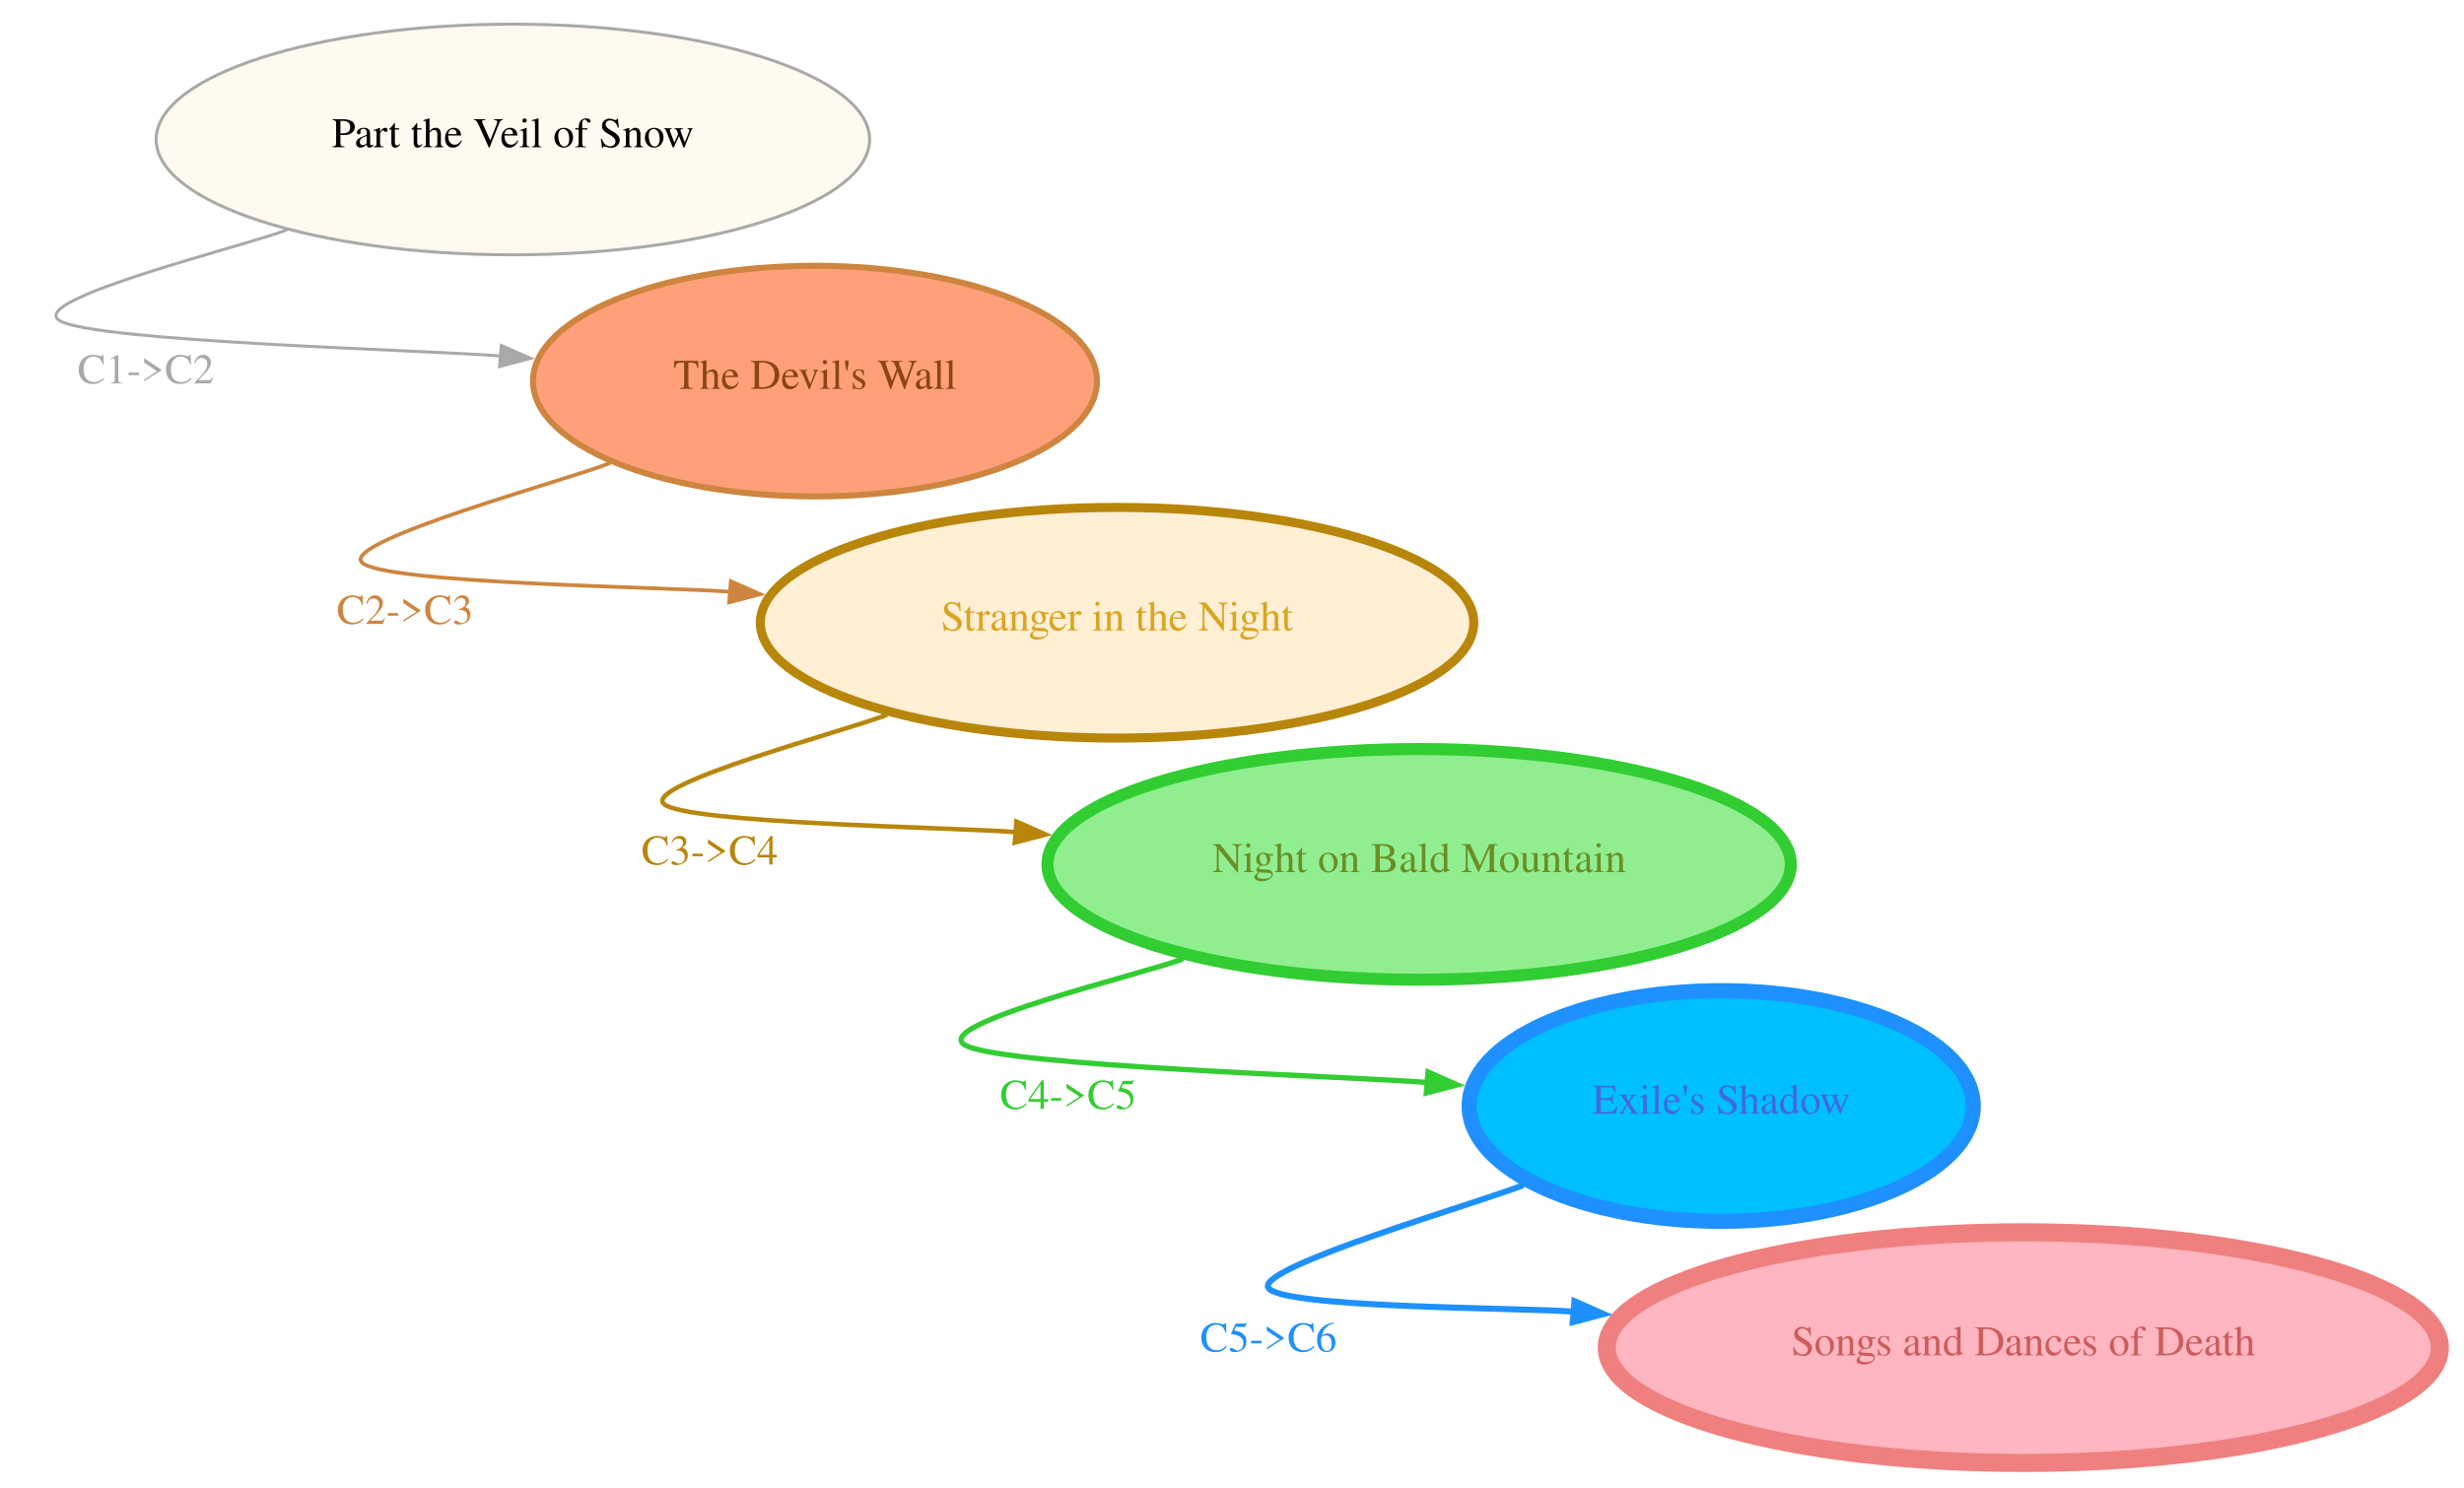
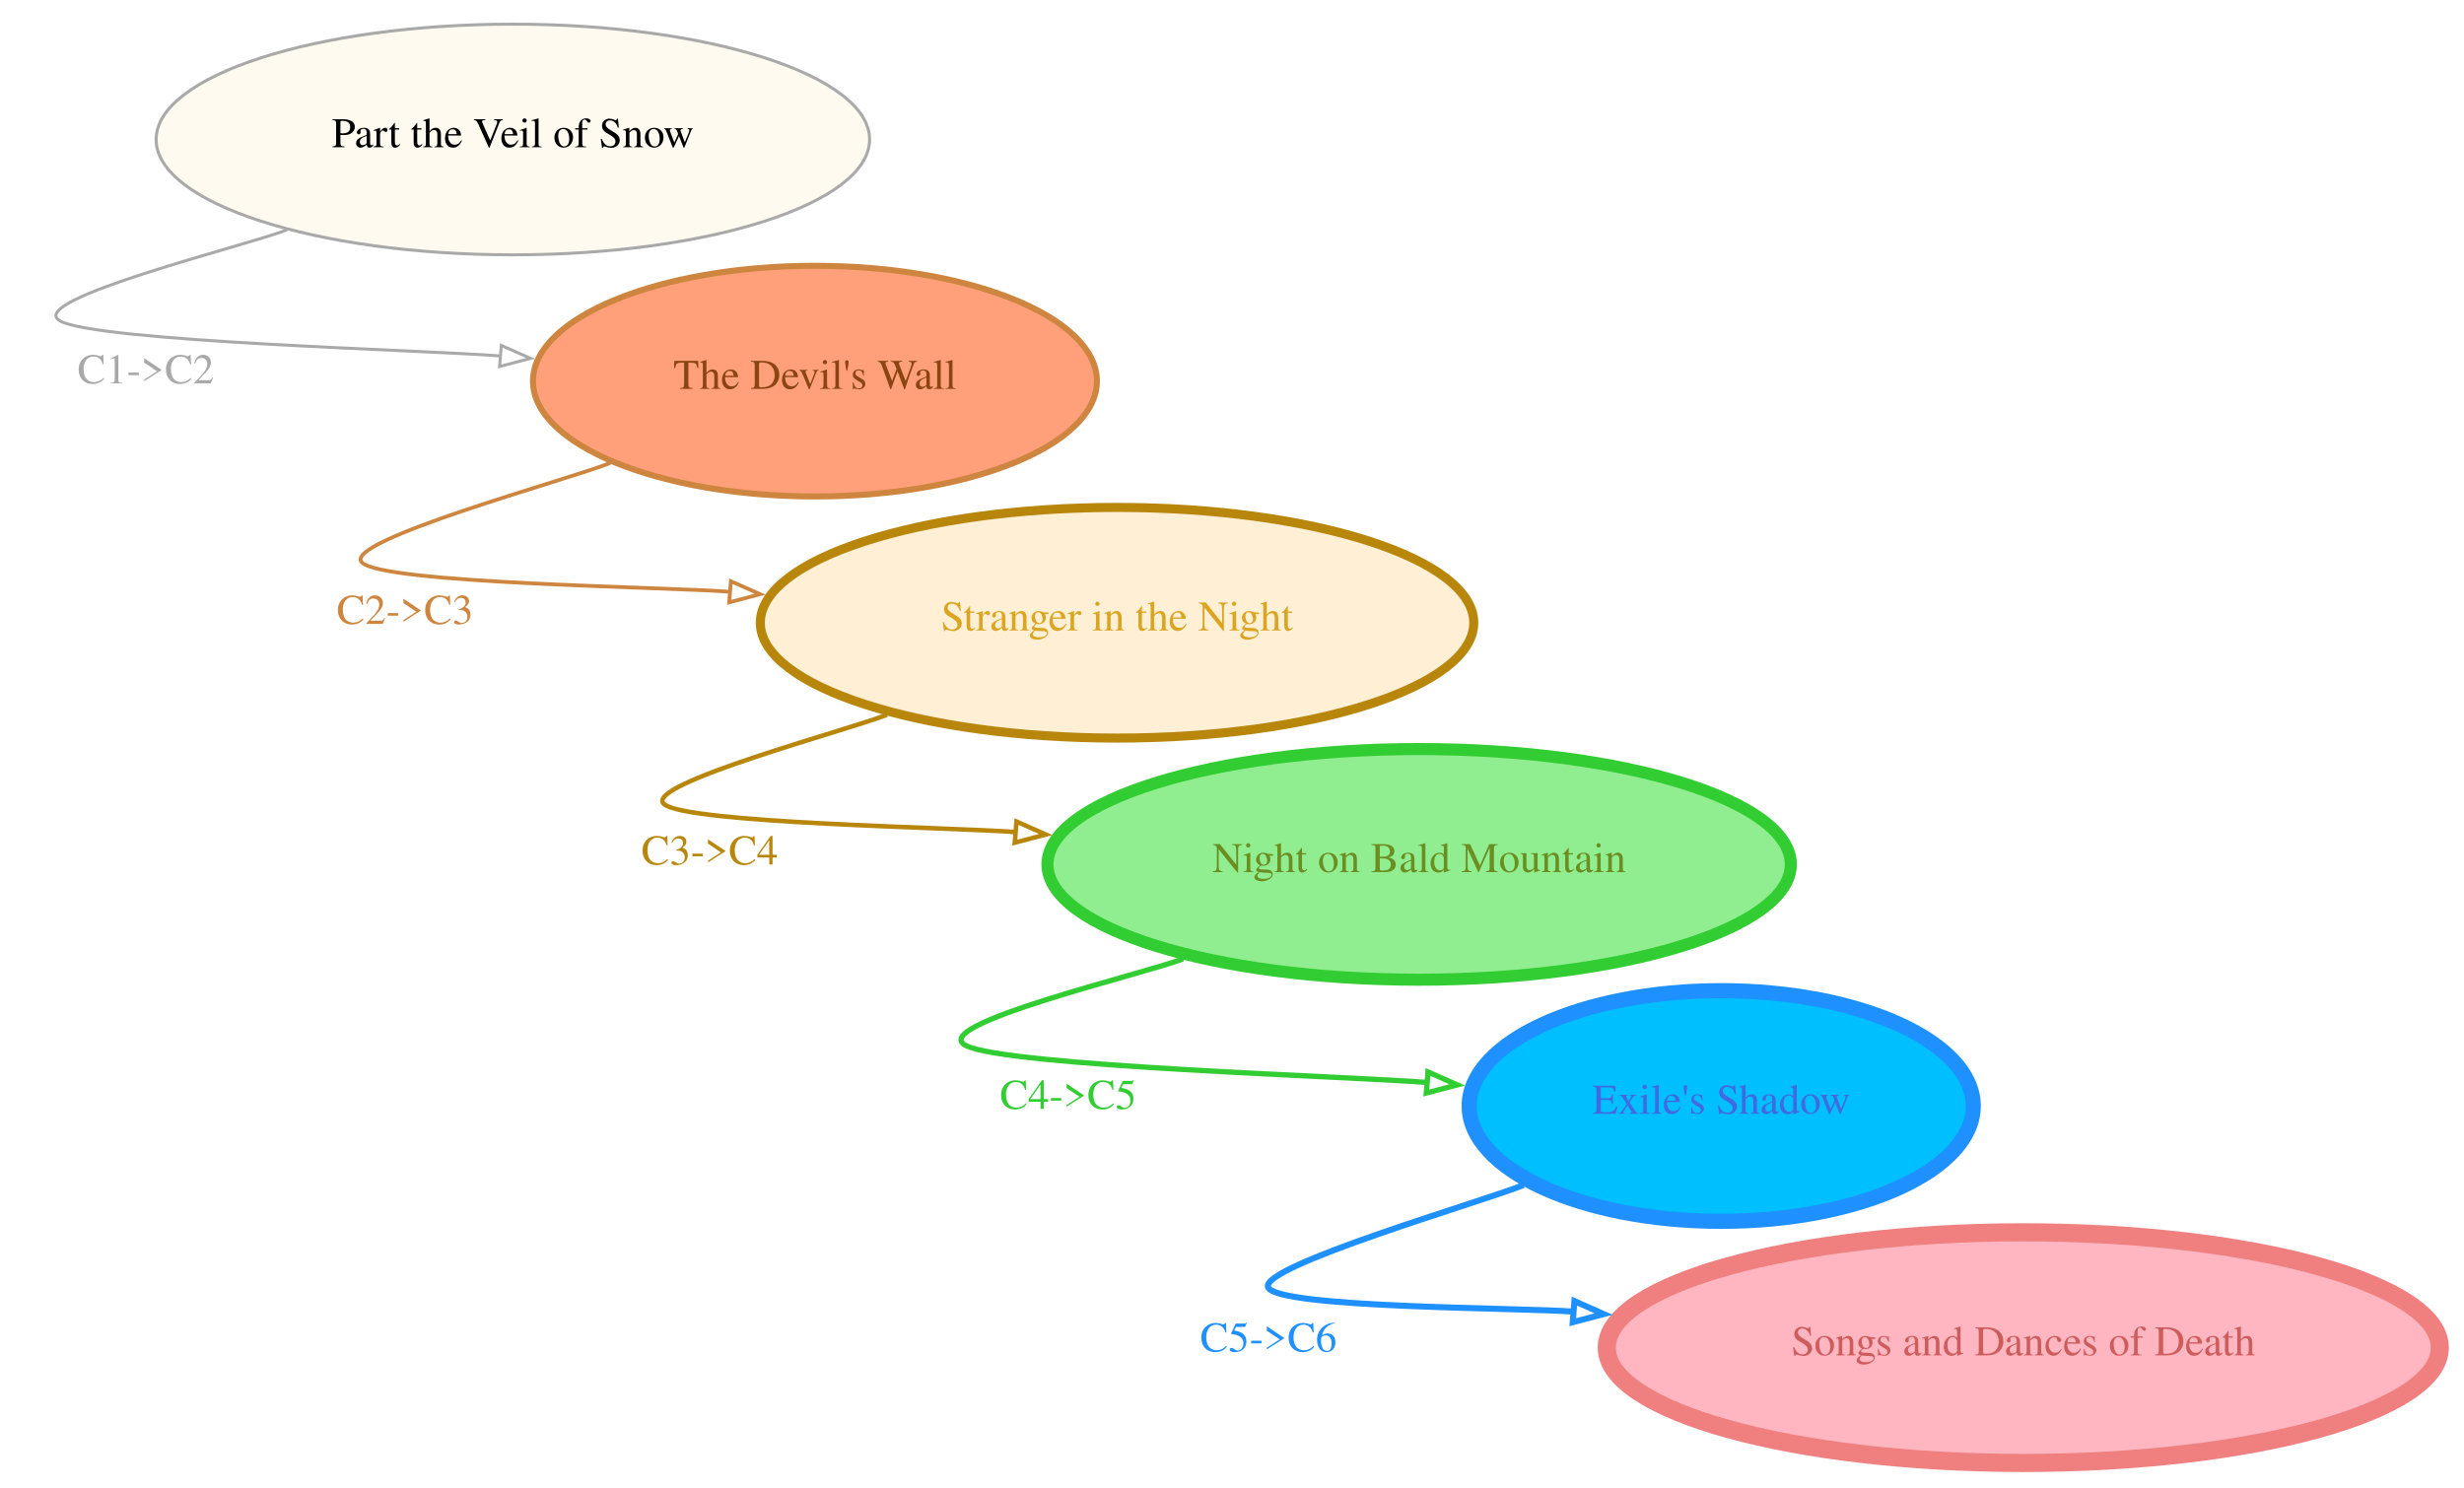
<svg xmlns="http://www.w3.org/2000/svg" width="815.661" height="492.368" viewBox="0 0 815.661 492.368">
  <g id="graph0" class="graph" transform="translate(169.7748,46.18377) scale(1.0)">
    <g class="node" id="node_0">
      <ellipse cx="0" cy="0" rx="118.087" ry="38.184" fill="floralwhite" stroke="darkgrey" />
      <text x="0" y="0" text-anchor="middle" dominant-baseline="central" font-family="Times,serif" font-size="14">Part the Veil of Snow</text>
    </g>
    <g class="node" id="node_1">
      <ellipse cx="100" cy="80" rx="93.338" ry="38.184" fill="lightsalmon" stroke="peru" stroke-width="2" />
      <text x="100" y="80" text-anchor="middle" dominant-baseline="central" fill="saddlebrown" font-family="Times,serif" font-size="14">The Devil's Wall</text>
    </g>
    <g class="node" id="node_2">
      <ellipse cx="200" cy="160" rx="118.087" ry="38.184" fill="papayawhip" stroke="darkgoldenrod" stroke-width="3" />
      <text x="200" y="160" text-anchor="middle" dominant-baseline="central" fill="goldenrod" font-family="Times,serif" font-size="14">Stranger in the Night</text>
    </g>
    <g class="node" id="node_3">
      <ellipse cx="300" cy="240" rx="123.037" ry="38.184" fill="lightgreen" stroke="limegreen" stroke-width="4" />
      <text x="300" y="240" text-anchor="middle" dominant-baseline="central" fill="olivedrab" font-family="Times,serif" font-size="14">Night on Bald Mountain</text>
    </g>
    <g class="node" id="node_4">
      <ellipse cx="400" cy="320" rx="83.439" ry="38.184" fill="deepskyblue" stroke="dodgerblue" stroke-width="5" />
      <text x="400" y="320" text-anchor="middle" dominant-baseline="central" fill="royalblue" font-family="Times,serif" font-size="14">Exile's Shadow</text>
    </g>
    <g class="node" id="node_5">
      <ellipse cx="500" cy="400" rx="137.886" ry="38.184" fill="lightpink" stroke="lightcoral" stroke-width="6" />
      <text x="500" y="400" text-anchor="middle" dominant-baseline="central" fill="indianred" font-family="Times,serif" font-size="14">Songs and Dances of Death</text>
    </g>
    <g class="edge" id="edge1">
      <path d="M -74.761 29.904 C -87.301 34.92 -161.775 53.039 -150 60 C -138.225 66.961 -28.427 69.726 -4.112 71.671" fill="none" stroke="darkgrey" />
-       <polygon points="5.856,72.468 -4.391,75.16 -3.833,68.182 5.856,72.468" fill="darkgrey" stroke="darkgrey" />
+       <polygon points="5.856,72.468 -4.391,75.16 -3.833,68.182 5.856,72.468" fill="none" stroke="darkgrey" />
      <text x="-121.505" y="78.192" text-anchor="middle" dominant-baseline="central" fill="darkgrey" font-family="Times,serif" font-size="14">C1-&gt;C2</text>
    </g>
    <g class="edge" id="edge2">
      <path d="M 32.234 107.106 C 18.529 112.589 -56.609 132.893 -50 140 C -43.391 147.107 51.575 148.126 71.89 149.751" fill="none" stroke="peru" stroke-width="1.25" />
-       <polygon points="81.858,150.549 71.611,153.24 72.169,146.262 81.858,150.549" fill="peru" stroke="peru" stroke-width="1.25" />
+       <polygon points="81.858,150.549 71.611,153.24 72.169,146.262 81.858,150.549" fill="none" stroke="peru" stroke-width="1.25" />
      <text x="-35.69" y="157.824" text-anchor="middle" dominant-baseline="central" fill="peru" font-family="Times,serif" font-size="14">C2-&gt;C3</text>
    </g>
    <g class="edge" id="edge3">
      <path d="M 123.831 190.468 C 111.526 195.39 42.899 213.525 50 220 C 57.101 226.475 147.029 227.762 166.435 229.315" fill="none" stroke="darkgoldenrod" stroke-width="1.5" />
-       <polygon points="176.403,230.112 166.156,232.804 166.714,225.826 176.403,230.112" fill="darkgoldenrod" stroke="darkgoldenrod" stroke-width="1.5" />
+       <polygon points="176.403,230.112 166.156,232.804 166.714,225.826 176.403,230.112" fill="none" stroke="darkgoldenrod" stroke-width="1.5" />
      <text x="65.156" y="237.48" text-anchor="middle" dominant-baseline="central" fill="darkgoldenrod" font-family="Times,serif" font-size="14">C3-&gt;C4</text>
    </g>
    <g class="edge" id="edge4">
      <path d="M 221.872 271.251 C 209.893 276.043 136.536 293.173 150 300 C 163.464 306.827 277.212 310.177 302.654 312.212" fill="none" stroke="limegreen" stroke-width="1.75" />
-       <polygon points="312.623,313.01 302.375,315.701 302.933,308.723 312.623,313.01" fill="limegreen" stroke="limegreen" stroke-width="1.75" />
+       <polygon points="312.623,313.01 302.375,315.701 302.933,308.723 312.623,313.01" fill="none" stroke="limegreen" stroke-width="1.75" />
      <text x="183.834" y="318.39" text-anchor="middle" dominant-baseline="central" fill="limegreen" font-family="Times,serif" font-size="14">C4-&gt;C5</text>
    </g>
    <g class="edge" id="edge5">
      <path d="M 334.542 346.183 C 320.452 351.819 247.236 373.016 250 380 C 252.764 386.984 334.271 386.742 351.126 388.09" fill="none" stroke="dodgerblue" stroke-width="2" />
-       <polygon points="361.094,388.887 350.846,391.579 351.405,384.601 361.094,388.887" fill="dodgerblue" stroke="dodgerblue" stroke-width="2" />
+       <polygon points="361.094,388.887 350.846,391.579 351.405,384.601 361.094,388.887" fill="none" stroke="dodgerblue" stroke-width="2" />
      <text x="250.124" y="398.736" text-anchor="middle" dominant-baseline="central" fill="dodgerblue" font-family="Times,serif" font-size="14">C5-&gt;C6</text>
    </g>
  </g>
</svg>
